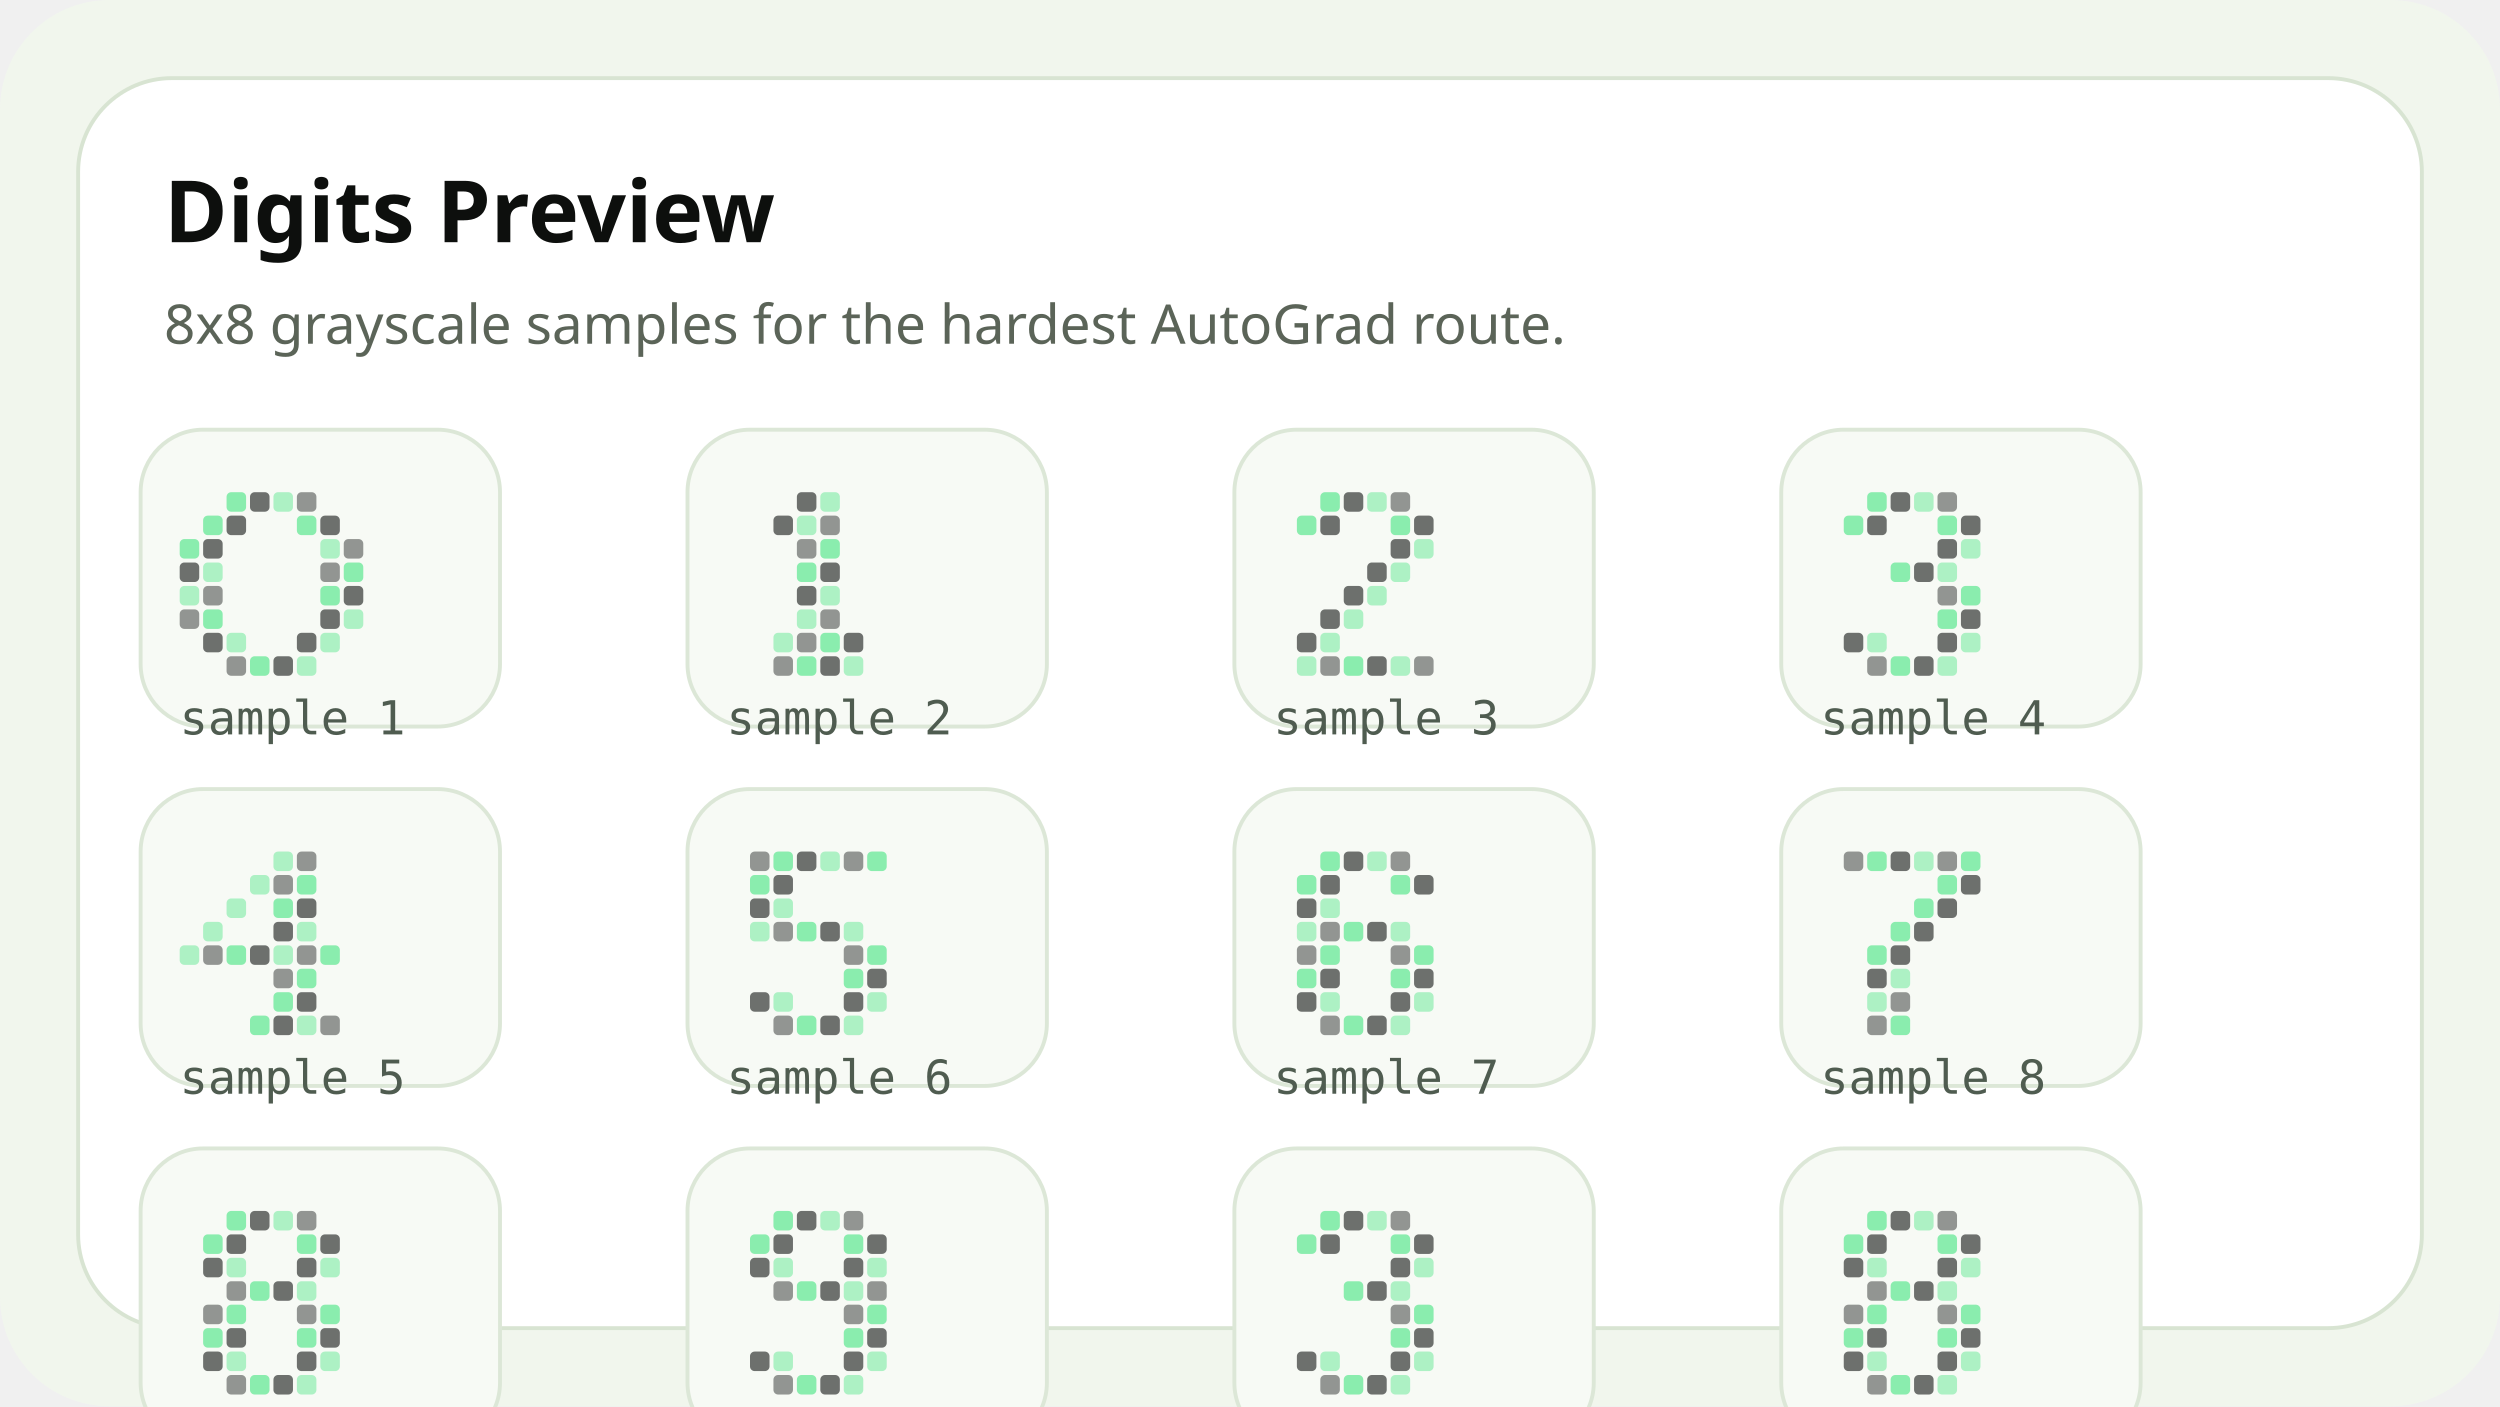
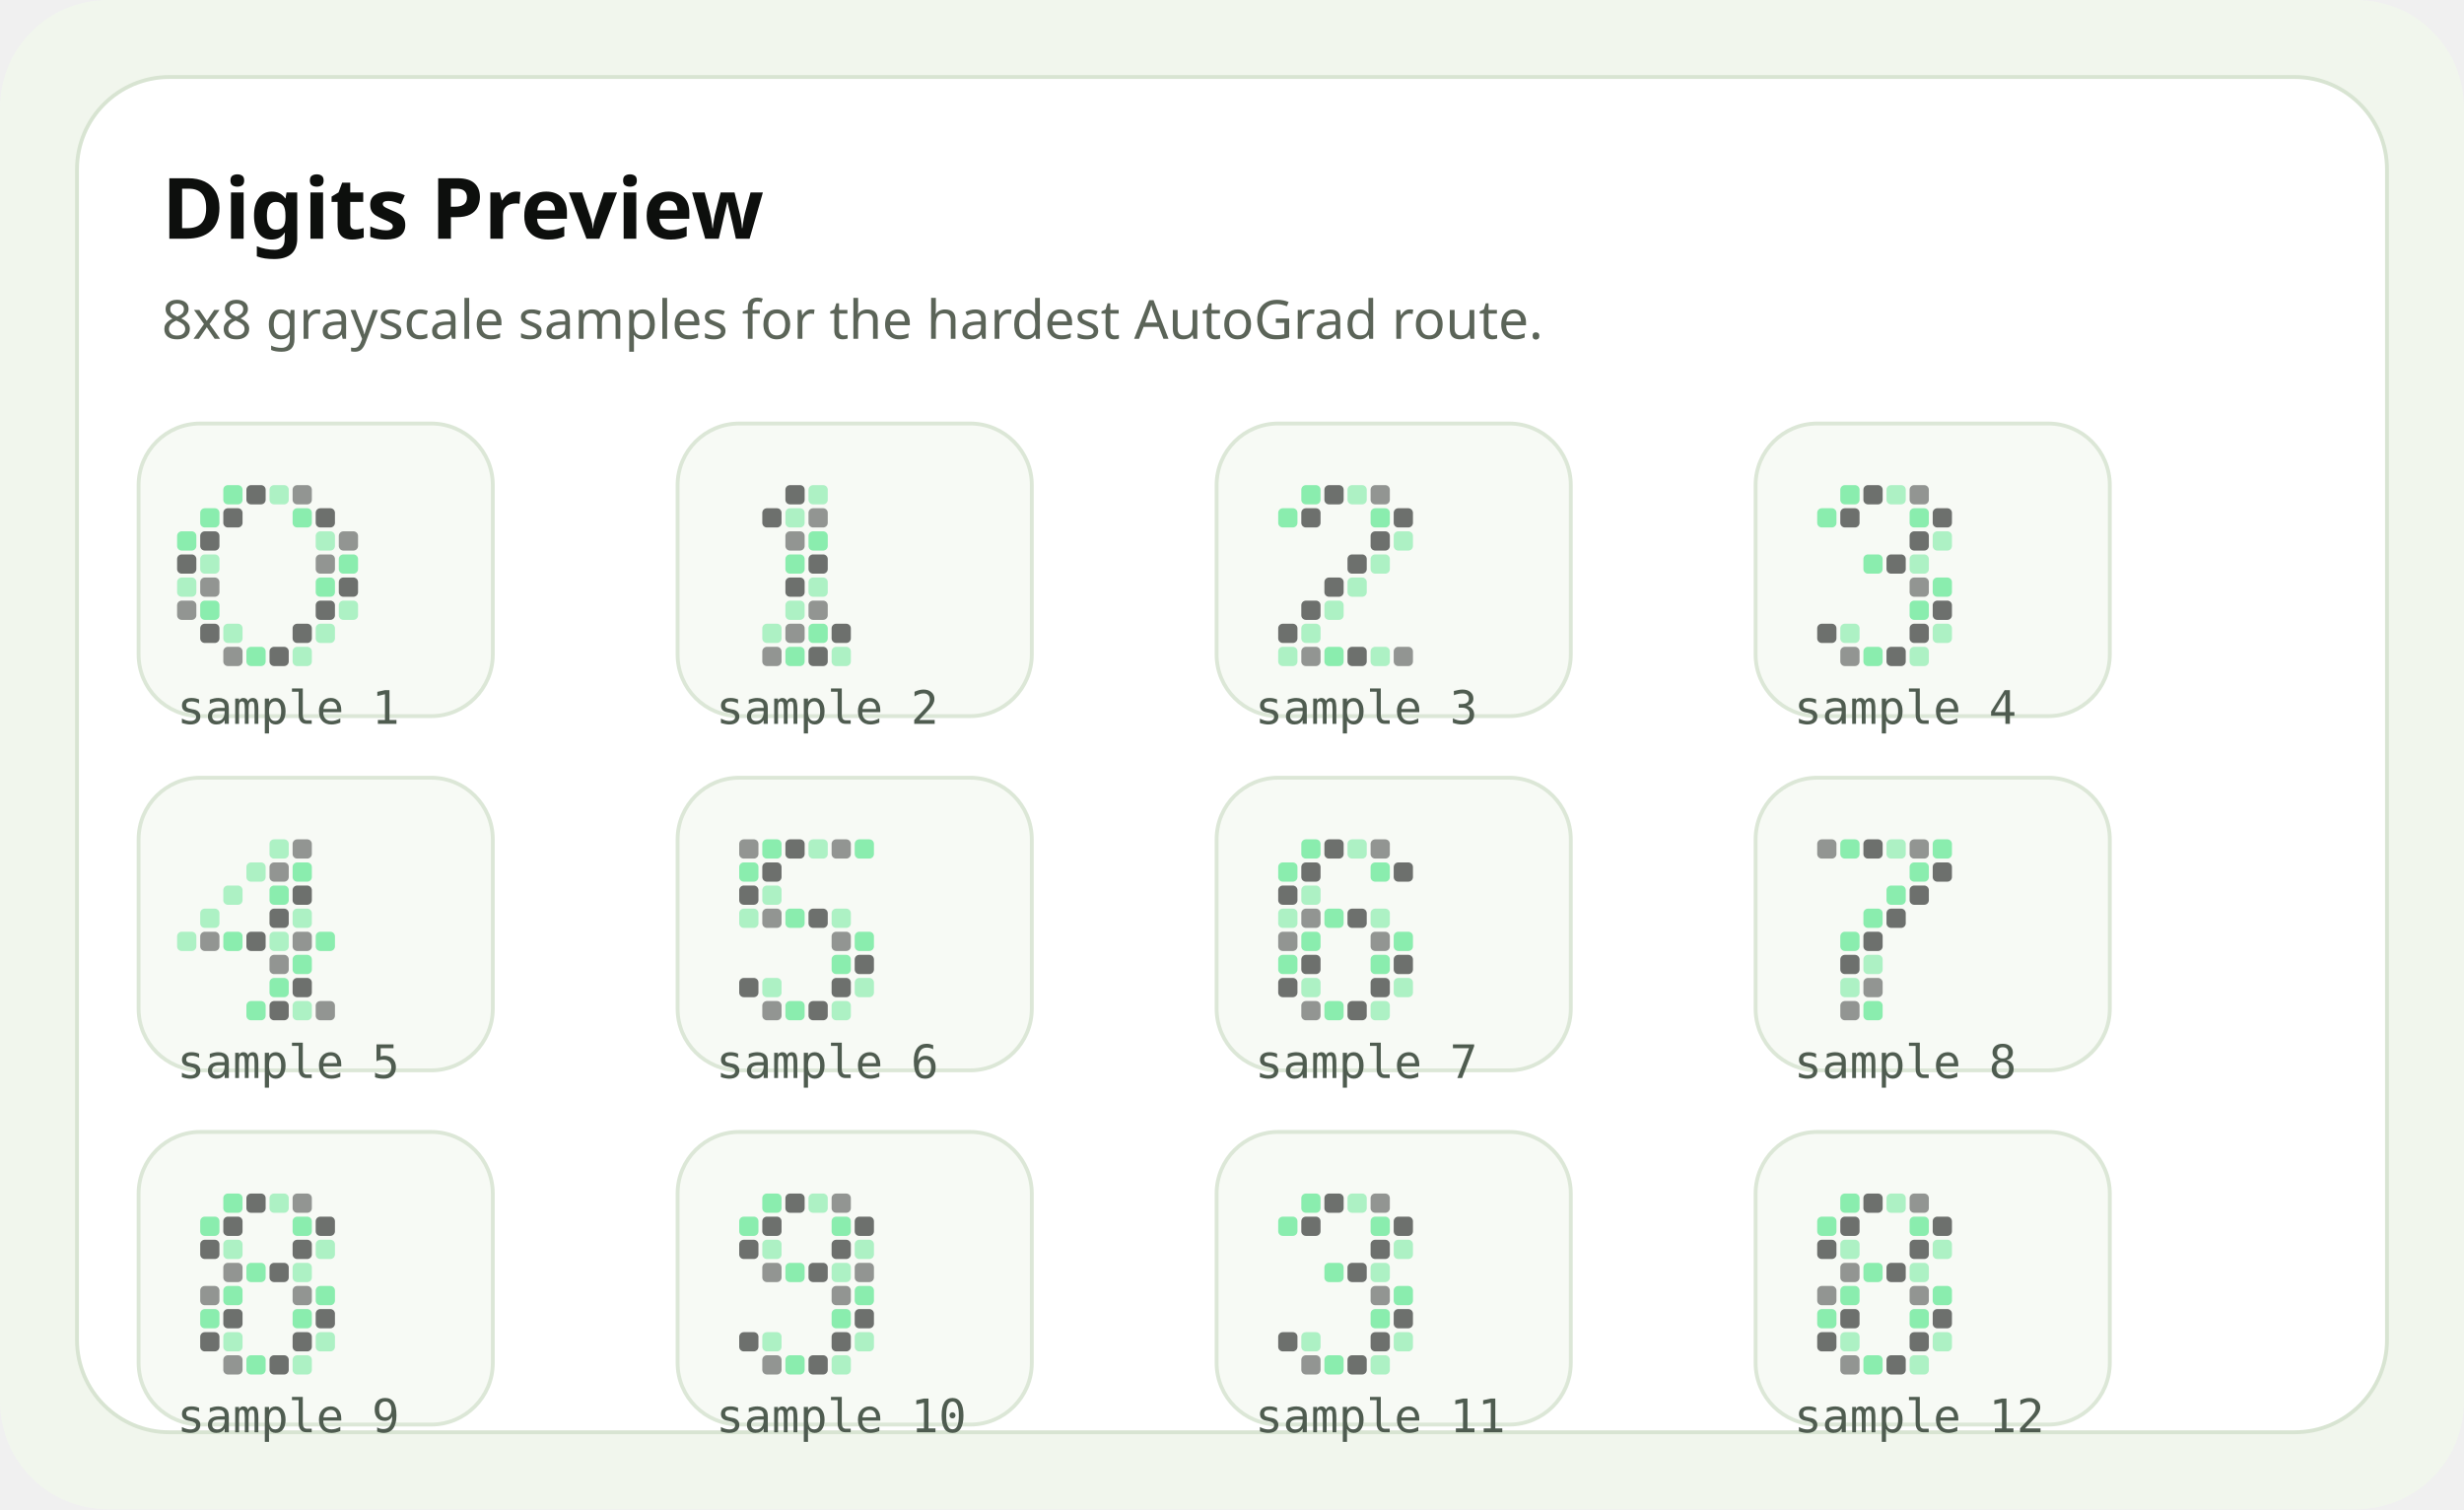
- <svg xmlns="http://www.w3.org/2000/svg" viewBox="0 0 640 360" role="img" aria-label="Digits preview">
-   <rect width="640" height="360" rx="28" fill="#f1f6ed" />
-   <rect x="20" y="20" width="600" height="320" rx="24" fill="#ffffff" stroke="#d8e4d2" />
+ <svg xmlns="http://www.w3.org/2000/svg" viewBox="0 0 640 392" role="img" aria-label="Digits preview">
+   <rect width="640" height="392" rx="28" fill="#f1f6ed" />
+   <rect x="20" y="20" width="600" height="352" rx="24" fill="#ffffff" stroke="#d8e4d2" />
  <text x="42" y="62" font-family="Manrope, sans-serif" font-size="22" font-weight="800" fill="#0d0f0d">Digits Preview</text>
  <text x="42" y="88" font-family="Manrope, sans-serif" font-size="14" fill="#5b6458">8x8 grayscale samples for the hardest AutoGrad route.</text>
  <rect x="36" y="110" width="92" height="76" rx="16" fill="#f7faf5" stroke="#dce7d7" />
  <rect x="58" y="126" width="5" height="5" rx="1.2" fill="#22df69" opacity="0.51" />
  <rect x="64" y="126" width="5" height="5" rx="1.2" fill="#0e1110" opacity="0.59" />
  <rect x="70" y="126" width="5" height="5" rx="1.2" fill="#22df69" opacity="0.35" />
  <rect x="76" y="126" width="5" height="5" rx="1.2" fill="#0e1110" opacity="0.43" />
  <rect x="52" y="132" width="5" height="5" rx="1.2" fill="#22df69" opacity="0.51" />
  <rect x="58" y="132" width="5" height="5" rx="1.2" fill="#0e1110" opacity="0.59" />
  <rect x="76" y="132" width="5" height="5" rx="1.2" fill="#22df69" opacity="0.51" />
  <rect x="82" y="132" width="5" height="5" rx="1.2" fill="#0e1110" opacity="0.59" />
  <rect x="46" y="138" width="5" height="5" rx="1.2" fill="#22df69" opacity="0.51" />
  <rect x="52" y="138" width="5" height="5" rx="1.2" fill="#0e1110" opacity="0.59" />
  <rect x="82" y="138" width="5" height="5" rx="1.2" fill="#22df69" opacity="0.35" />
  <rect x="88" y="138" width="5" height="5" rx="1.2" fill="#0e1110" opacity="0.43" />
  <rect x="46" y="144" width="5" height="5" rx="1.2" fill="#0e1110" opacity="0.59" />
  <rect x="52" y="144" width="5" height="5" rx="1.2" fill="#22df69" opacity="0.35" />
  <rect x="82" y="144" width="5" height="5" rx="1.2" fill="#0e1110" opacity="0.43" />
  <rect x="88" y="144" width="5" height="5" rx="1.2" fill="#22df69" opacity="0.51" />
  <rect x="46" y="150" width="5" height="5" rx="1.2" fill="#22df69" opacity="0.35" />
  <rect x="52" y="150" width="5" height="5" rx="1.2" fill="#0e1110" opacity="0.43" />
  <rect x="82" y="150" width="5" height="5" rx="1.2" fill="#22df69" opacity="0.51" />
  <rect x="88" y="150" width="5" height="5" rx="1.2" fill="#0e1110" opacity="0.59" />
  <rect x="46" y="156" width="5" height="5" rx="1.2" fill="#0e1110" opacity="0.43" />
  <rect x="52" y="156" width="5" height="5" rx="1.2" fill="#22df69" opacity="0.51" />
  <rect x="82" y="156" width="5" height="5" rx="1.2" fill="#0e1110" opacity="0.59" />
  <rect x="88" y="156" width="5" height="5" rx="1.2" fill="#22df69" opacity="0.35" />
  <rect x="52" y="162" width="5" height="5" rx="1.2" fill="#0e1110" opacity="0.59" />
  <rect x="58" y="162" width="5" height="5" rx="1.2" fill="#22df69" opacity="0.35" />
  <rect x="76" y="162" width="5" height="5" rx="1.2" fill="#0e1110" opacity="0.59" />
  <rect x="82" y="162" width="5" height="5" rx="1.2" fill="#22df69" opacity="0.35" />
  <rect x="58" y="168" width="5" height="5" rx="1.2" fill="#0e1110" opacity="0.43" />
  <rect x="64" y="168" width="5" height="5" rx="1.2" fill="#22df69" opacity="0.51" />
  <rect x="70" y="168" width="5" height="5" rx="1.2" fill="#0e1110" opacity="0.59" />
  <rect x="76" y="168" width="5" height="5" rx="1.2" fill="#22df69" opacity="0.35" />
  <text x="46" y="188" font-family="IBM Plex Mono, monospace" font-size="12" fill="#4f5c50">sample 1</text>
  <rect x="176" y="110" width="92" height="76" rx="16" fill="#f7faf5" stroke="#dce7d7" />
  <rect x="204" y="126" width="5" height="5" rx="1.2" fill="#0e1110" opacity="0.59" />
  <rect x="210" y="126" width="5" height="5" rx="1.2" fill="#22df69" opacity="0.35" />
  <rect x="198" y="132" width="5" height="5" rx="1.2" fill="#0e1110" opacity="0.59" />
  <rect x="204" y="132" width="5" height="5" rx="1.2" fill="#22df69" opacity="0.35" />
  <rect x="210" y="132" width="5" height="5" rx="1.2" fill="#0e1110" opacity="0.43" />
  <rect x="204" y="138" width="5" height="5" rx="1.2" fill="#0e1110" opacity="0.43" />
  <rect x="210" y="138" width="5" height="5" rx="1.2" fill="#22df69" opacity="0.51" />
  <rect x="204" y="144" width="5" height="5" rx="1.2" fill="#22df69" opacity="0.51" />
  <rect x="210" y="144" width="5" height="5" rx="1.2" fill="#0e1110" opacity="0.59" />
  <rect x="204" y="150" width="5" height="5" rx="1.2" fill="#0e1110" opacity="0.59" />
  <rect x="210" y="150" width="5" height="5" rx="1.2" fill="#22df69" opacity="0.35" />
  <rect x="204" y="156" width="5" height="5" rx="1.2" fill="#22df69" opacity="0.35" />
  <rect x="210" y="156" width="5" height="5" rx="1.2" fill="#0e1110" opacity="0.43" />
  <rect x="198" y="162" width="5" height="5" rx="1.2" fill="#22df69" opacity="0.35" />
  <rect x="204" y="162" width="5" height="5" rx="1.2" fill="#0e1110" opacity="0.43" />
  <rect x="210" y="162" width="5" height="5" rx="1.2" fill="#22df69" opacity="0.51" />
  <rect x="216" y="162" width="5" height="5" rx="1.2" fill="#0e1110" opacity="0.59" />
  <rect x="198" y="168" width="5" height="5" rx="1.2" fill="#0e1110" opacity="0.43" />
  <rect x="204" y="168" width="5" height="5" rx="1.2" fill="#22df69" opacity="0.51" />
  <rect x="210" y="168" width="5" height="5" rx="1.2" fill="#0e1110" opacity="0.59" />
  <rect x="216" y="168" width="5" height="5" rx="1.2" fill="#22df69" opacity="0.35" />
  <text x="186" y="188" font-family="IBM Plex Mono, monospace" font-size="12" fill="#4f5c50">sample 2</text>
  <rect x="316" y="110" width="92" height="76" rx="16" fill="#f7faf5" stroke="#dce7d7" />
  <rect x="338" y="126" width="5" height="5" rx="1.2" fill="#22df69" opacity="0.51" />
  <rect x="344" y="126" width="5" height="5" rx="1.2" fill="#0e1110" opacity="0.59" />
  <rect x="350" y="126" width="5" height="5" rx="1.2" fill="#22df69" opacity="0.35" />
  <rect x="356" y="126" width="5" height="5" rx="1.2" fill="#0e1110" opacity="0.43" />
  <rect x="332" y="132" width="5" height="5" rx="1.2" fill="#22df69" opacity="0.51" />
  <rect x="338" y="132" width="5" height="5" rx="1.2" fill="#0e1110" opacity="0.59" />
  <rect x="356" y="132" width="5" height="5" rx="1.2" fill="#22df69" opacity="0.51" />
  <rect x="362" y="132" width="5" height="5" rx="1.2" fill="#0e1110" opacity="0.59" />
  <rect x="356" y="138" width="5" height="5" rx="1.2" fill="#0e1110" opacity="0.59" />
  <rect x="362" y="138" width="5" height="5" rx="1.2" fill="#22df69" opacity="0.35" />
  <rect x="350" y="144" width="5" height="5" rx="1.2" fill="#0e1110" opacity="0.59" />
  <rect x="356" y="144" width="5" height="5" rx="1.2" fill="#22df69" opacity="0.35" />
  <rect x="344" y="150" width="5" height="5" rx="1.2" fill="#0e1110" opacity="0.59" />
  <rect x="350" y="150" width="5" height="5" rx="1.2" fill="#22df69" opacity="0.35" />
  <rect x="338" y="156" width="5" height="5" rx="1.2" fill="#0e1110" opacity="0.59" />
  <rect x="344" y="156" width="5" height="5" rx="1.2" fill="#22df69" opacity="0.35" />
  <rect x="332" y="162" width="5" height="5" rx="1.2" fill="#0e1110" opacity="0.59" />
  <rect x="338" y="162" width="5" height="5" rx="1.2" fill="#22df69" opacity="0.35" />
  <rect x="332" y="168" width="5" height="5" rx="1.2" fill="#22df69" opacity="0.35" />
  <rect x="338" y="168" width="5" height="5" rx="1.2" fill="#0e1110" opacity="0.43" />
  <rect x="344" y="168" width="5" height="5" rx="1.2" fill="#22df69" opacity="0.51" />
  <rect x="350" y="168" width="5" height="5" rx="1.2" fill="#0e1110" opacity="0.59" />
  <rect x="356" y="168" width="5" height="5" rx="1.2" fill="#22df69" opacity="0.35" />
  <rect x="362" y="168" width="5" height="5" rx="1.2" fill="#0e1110" opacity="0.43" />
  <text x="326" y="188" font-family="IBM Plex Mono, monospace" font-size="12" fill="#4f5c50">sample 3</text>
  <rect x="456" y="110" width="92" height="76" rx="16" fill="#f7faf5" stroke="#dce7d7" />
  <rect x="478" y="126" width="5" height="5" rx="1.2" fill="#22df69" opacity="0.51" />
  <rect x="484" y="126" width="5" height="5" rx="1.2" fill="#0e1110" opacity="0.59" />
  <rect x="490" y="126" width="5" height="5" rx="1.2" fill="#22df69" opacity="0.35" />
  <rect x="496" y="126" width="5" height="5" rx="1.2" fill="#0e1110" opacity="0.43" />
  <rect x="472" y="132" width="5" height="5" rx="1.2" fill="#22df69" opacity="0.51" />
  <rect x="478" y="132" width="5" height="5" rx="1.2" fill="#0e1110" opacity="0.59" />
  <rect x="496" y="132" width="5" height="5" rx="1.2" fill="#22df69" opacity="0.51" />
  <rect x="502" y="132" width="5" height="5" rx="1.2" fill="#0e1110" opacity="0.59" />
  <rect x="496" y="138" width="5" height="5" rx="1.2" fill="#0e1110" opacity="0.59" />
  <rect x="502" y="138" width="5" height="5" rx="1.2" fill="#22df69" opacity="0.35" />
  <rect x="484" y="144" width="5" height="5" rx="1.2" fill="#22df69" opacity="0.51" />
  <rect x="490" y="144" width="5" height="5" rx="1.2" fill="#0e1110" opacity="0.59" />
  <rect x="496" y="144" width="5" height="5" rx="1.2" fill="#22df69" opacity="0.35" />
  <rect x="496" y="150" width="5" height="5" rx="1.2" fill="#0e1110" opacity="0.43" />
  <rect x="502" y="150" width="5" height="5" rx="1.2" fill="#22df69" opacity="0.51" />
  <rect x="496" y="156" width="5" height="5" rx="1.2" fill="#22df69" opacity="0.51" />
  <rect x="502" y="156" width="5" height="5" rx="1.2" fill="#0e1110" opacity="0.59" />
  <rect x="472" y="162" width="5" height="5" rx="1.2" fill="#0e1110" opacity="0.59" />
  <rect x="478" y="162" width="5" height="5" rx="1.2" fill="#22df69" opacity="0.35" />
  <rect x="496" y="162" width="5" height="5" rx="1.2" fill="#0e1110" opacity="0.59" />
  <rect x="502" y="162" width="5" height="5" rx="1.2" fill="#22df69" opacity="0.35" />
  <rect x="478" y="168" width="5" height="5" rx="1.2" fill="#0e1110" opacity="0.43" />
  <rect x="484" y="168" width="5" height="5" rx="1.2" fill="#22df69" opacity="0.51" />
  <rect x="490" y="168" width="5" height="5" rx="1.2" fill="#0e1110" opacity="0.59" />
  <rect x="496" y="168" width="5" height="5" rx="1.2" fill="#22df69" opacity="0.35" />
  <text x="466" y="188" font-family="IBM Plex Mono, monospace" font-size="12" fill="#4f5c50">sample 4</text>
  <rect x="36" y="202" width="92" height="76" rx="16" fill="#f7faf5" stroke="#dce7d7" />
  <rect x="70" y="218" width="5" height="5" rx="1.2" fill="#22df69" opacity="0.35" />
  <rect x="76" y="218" width="5" height="5" rx="1.2" fill="#0e1110" opacity="0.43" />
  <rect x="64" y="224" width="5" height="5" rx="1.2" fill="#22df69" opacity="0.35" />
  <rect x="70" y="224" width="5" height="5" rx="1.2" fill="#0e1110" opacity="0.43" />
  <rect x="76" y="224" width="5" height="5" rx="1.2" fill="#22df69" opacity="0.51" />
  <rect x="58" y="230" width="5" height="5" rx="1.2" fill="#22df69" opacity="0.35" />
  <rect x="70" y="230" width="5" height="5" rx="1.2" fill="#22df69" opacity="0.51" />
  <rect x="76" y="230" width="5" height="5" rx="1.2" fill="#0e1110" opacity="0.59" />
  <rect x="52" y="236" width="5" height="5" rx="1.2" fill="#22df69" opacity="0.35" />
  <rect x="70" y="236" width="5" height="5" rx="1.2" fill="#0e1110" opacity="0.59" />
  <rect x="76" y="236" width="5" height="5" rx="1.2" fill="#22df69" opacity="0.35" />
  <rect x="46" y="242" width="5" height="5" rx="1.2" fill="#22df69" opacity="0.35" />
  <rect x="52" y="242" width="5" height="5" rx="1.2" fill="#0e1110" opacity="0.43" />
  <rect x="58" y="242" width="5" height="5" rx="1.2" fill="#22df69" opacity="0.51" />
  <rect x="64" y="242" width="5" height="5" rx="1.2" fill="#0e1110" opacity="0.59" />
  <rect x="70" y="242" width="5" height="5" rx="1.2" fill="#22df69" opacity="0.35" />
  <rect x="76" y="242" width="5" height="5" rx="1.2" fill="#0e1110" opacity="0.43" />
  <rect x="82" y="242" width="5" height="5" rx="1.2" fill="#22df69" opacity="0.51" />
  <rect x="70" y="248" width="5" height="5" rx="1.2" fill="#0e1110" opacity="0.43" />
  <rect x="76" y="248" width="5" height="5" rx="1.2" fill="#22df69" opacity="0.51" />
  <rect x="70" y="254" width="5" height="5" rx="1.2" fill="#22df69" opacity="0.51" />
  <rect x="76" y="254" width="5" height="5" rx="1.2" fill="#0e1110" opacity="0.59" />
  <rect x="64" y="260" width="5" height="5" rx="1.2" fill="#22df69" opacity="0.51" />
  <rect x="70" y="260" width="5" height="5" rx="1.2" fill="#0e1110" opacity="0.59" />
  <rect x="76" y="260" width="5" height="5" rx="1.2" fill="#22df69" opacity="0.35" />
  <rect x="82" y="260" width="5" height="5" rx="1.2" fill="#0e1110" opacity="0.43" />
  <text x="46" y="280" font-family="IBM Plex Mono, monospace" font-size="12" fill="#4f5c50">sample 5</text>
  <rect x="176" y="202" width="92" height="76" rx="16" fill="#f7faf5" stroke="#dce7d7" />
  <rect x="192" y="218" width="5" height="5" rx="1.2" fill="#0e1110" opacity="0.43" />
  <rect x="198" y="218" width="5" height="5" rx="1.2" fill="#22df69" opacity="0.51" />
  <rect x="204" y="218" width="5" height="5" rx="1.2" fill="#0e1110" opacity="0.59" />
  <rect x="210" y="218" width="5" height="5" rx="1.2" fill="#22df69" opacity="0.35" />
  <rect x="216" y="218" width="5" height="5" rx="1.2" fill="#0e1110" opacity="0.43" />
  <rect x="222" y="218" width="5" height="5" rx="1.2" fill="#22df69" opacity="0.51" />
  <rect x="192" y="224" width="5" height="5" rx="1.2" fill="#22df69" opacity="0.51" />
  <rect x="198" y="224" width="5" height="5" rx="1.2" fill="#0e1110" opacity="0.59" />
  <rect x="192" y="230" width="5" height="5" rx="1.2" fill="#0e1110" opacity="0.59" />
  <rect x="198" y="230" width="5" height="5" rx="1.2" fill="#22df69" opacity="0.35" />
  <rect x="192" y="236" width="5" height="5" rx="1.2" fill="#22df69" opacity="0.35" />
  <rect x="198" y="236" width="5" height="5" rx="1.2" fill="#0e1110" opacity="0.43" />
  <rect x="204" y="236" width="5" height="5" rx="1.2" fill="#22df69" opacity="0.51" />
  <rect x="210" y="236" width="5" height="5" rx="1.2" fill="#0e1110" opacity="0.59" />
  <rect x="216" y="236" width="5" height="5" rx="1.2" fill="#22df69" opacity="0.35" />
  <rect x="216" y="242" width="5" height="5" rx="1.2" fill="#0e1110" opacity="0.43" />
  <rect x="222" y="242" width="5" height="5" rx="1.2" fill="#22df69" opacity="0.51" />
  <rect x="216" y="248" width="5" height="5" rx="1.2" fill="#22df69" opacity="0.51" />
  <rect x="222" y="248" width="5" height="5" rx="1.2" fill="#0e1110" opacity="0.59" />
  <rect x="192" y="254" width="5" height="5" rx="1.2" fill="#0e1110" opacity="0.59" />
  <rect x="198" y="254" width="5" height="5" rx="1.2" fill="#22df69" opacity="0.35" />
  <rect x="216" y="254" width="5" height="5" rx="1.2" fill="#0e1110" opacity="0.59" />
  <rect x="222" y="254" width="5" height="5" rx="1.2" fill="#22df69" opacity="0.35" />
  <rect x="198" y="260" width="5" height="5" rx="1.2" fill="#0e1110" opacity="0.43" />
  <rect x="204" y="260" width="5" height="5" rx="1.2" fill="#22df69" opacity="0.51" />
  <rect x="210" y="260" width="5" height="5" rx="1.2" fill="#0e1110" opacity="0.59" />
  <rect x="216" y="260" width="5" height="5" rx="1.2" fill="#22df69" opacity="0.35" />
  <text x="186" y="280" font-family="IBM Plex Mono, monospace" font-size="12" fill="#4f5c50">sample 6</text>
  <rect x="316" y="202" width="92" height="76" rx="16" fill="#f7faf5" stroke="#dce7d7" />
  <rect x="338" y="218" width="5" height="5" rx="1.2" fill="#22df69" opacity="0.51" />
  <rect x="344" y="218" width="5" height="5" rx="1.2" fill="#0e1110" opacity="0.59" />
  <rect x="350" y="218" width="5" height="5" rx="1.2" fill="#22df69" opacity="0.35" />
  <rect x="356" y="218" width="5" height="5" rx="1.2" fill="#0e1110" opacity="0.43" />
  <rect x="332" y="224" width="5" height="5" rx="1.2" fill="#22df69" opacity="0.51" />
  <rect x="338" y="224" width="5" height="5" rx="1.2" fill="#0e1110" opacity="0.59" />
  <rect x="356" y="224" width="5" height="5" rx="1.2" fill="#22df69" opacity="0.51" />
  <rect x="362" y="224" width="5" height="5" rx="1.2" fill="#0e1110" opacity="0.59" />
  <rect x="332" y="230" width="5" height="5" rx="1.2" fill="#0e1110" opacity="0.59" />
  <rect x="338" y="230" width="5" height="5" rx="1.2" fill="#22df69" opacity="0.35" />
  <rect x="332" y="236" width="5" height="5" rx="1.2" fill="#22df69" opacity="0.35" />
  <rect x="338" y="236" width="5" height="5" rx="1.2" fill="#0e1110" opacity="0.43" />
  <rect x="344" y="236" width="5" height="5" rx="1.2" fill="#22df69" opacity="0.51" />
  <rect x="350" y="236" width="5" height="5" rx="1.2" fill="#0e1110" opacity="0.59" />
  <rect x="356" y="236" width="5" height="5" rx="1.2" fill="#22df69" opacity="0.35" />
  <rect x="332" y="242" width="5" height="5" rx="1.2" fill="#0e1110" opacity="0.43" />
  <rect x="338" y="242" width="5" height="5" rx="1.2" fill="#22df69" opacity="0.51" />
  <rect x="356" y="242" width="5" height="5" rx="1.2" fill="#0e1110" opacity="0.43" />
  <rect x="362" y="242" width="5" height="5" rx="1.2" fill="#22df69" opacity="0.51" />
  <rect x="332" y="248" width="5" height="5" rx="1.2" fill="#22df69" opacity="0.51" />
  <rect x="338" y="248" width="5" height="5" rx="1.2" fill="#0e1110" opacity="0.59" />
  <rect x="356" y="248" width="5" height="5" rx="1.2" fill="#22df69" opacity="0.51" />
  <rect x="362" y="248" width="5" height="5" rx="1.2" fill="#0e1110" opacity="0.59" />
  <rect x="332" y="254" width="5" height="5" rx="1.2" fill="#0e1110" opacity="0.59" />
  <rect x="338" y="254" width="5" height="5" rx="1.2" fill="#22df69" opacity="0.35" />
  <rect x="356" y="254" width="5" height="5" rx="1.2" fill="#0e1110" opacity="0.59" />
  <rect x="362" y="254" width="5" height="5" rx="1.2" fill="#22df69" opacity="0.35" />
  <rect x="338" y="260" width="5" height="5" rx="1.2" fill="#0e1110" opacity="0.43" />
  <rect x="344" y="260" width="5" height="5" rx="1.2" fill="#22df69" opacity="0.51" />
  <rect x="350" y="260" width="5" height="5" rx="1.2" fill="#0e1110" opacity="0.59" />
  <rect x="356" y="260" width="5" height="5" rx="1.2" fill="#22df69" opacity="0.35" />
  <text x="326" y="280" font-family="IBM Plex Mono, monospace" font-size="12" fill="#4f5c50">sample 7</text>
  <rect x="456" y="202" width="92" height="76" rx="16" fill="#f7faf5" stroke="#dce7d7" />
  <rect x="472" y="218" width="5" height="5" rx="1.2" fill="#0e1110" opacity="0.43" />
  <rect x="478" y="218" width="5" height="5" rx="1.2" fill="#22df69" opacity="0.51" />
  <rect x="484" y="218" width="5" height="5" rx="1.2" fill="#0e1110" opacity="0.59" />
  <rect x="490" y="218" width="5" height="5" rx="1.2" fill="#22df69" opacity="0.35" />
  <rect x="496" y="218" width="5" height="5" rx="1.2" fill="#0e1110" opacity="0.43" />
  <rect x="502" y="218" width="5" height="5" rx="1.2" fill="#22df69" opacity="0.51" />
  <rect x="496" y="224" width="5" height="5" rx="1.2" fill="#22df69" opacity="0.51" />
  <rect x="502" y="224" width="5" height="5" rx="1.2" fill="#0e1110" opacity="0.59" />
  <rect x="490" y="230" width="5" height="5" rx="1.2" fill="#22df69" opacity="0.51" />
  <rect x="496" y="230" width="5" height="5" rx="1.2" fill="#0e1110" opacity="0.59" />
  <rect x="484" y="236" width="5" height="5" rx="1.2" fill="#22df69" opacity="0.51" />
  <rect x="490" y="236" width="5" height="5" rx="1.2" fill="#0e1110" opacity="0.59" />
  <rect x="478" y="242" width="5" height="5" rx="1.2" fill="#22df69" opacity="0.51" />
  <rect x="484" y="242" width="5" height="5" rx="1.2" fill="#0e1110" opacity="0.59" />
  <rect x="478" y="248" width="5" height="5" rx="1.2" fill="#0e1110" opacity="0.59" />
  <rect x="484" y="248" width="5" height="5" rx="1.2" fill="#22df69" opacity="0.35" />
  <rect x="478" y="254" width="5" height="5" rx="1.2" fill="#22df69" opacity="0.35" />
  <rect x="484" y="254" width="5" height="5" rx="1.2" fill="#0e1110" opacity="0.43" />
  <rect x="478" y="260" width="5" height="5" rx="1.2" fill="#0e1110" opacity="0.43" />
  <rect x="484" y="260" width="5" height="5" rx="1.2" fill="#22df69" opacity="0.51" />
  <text x="466" y="280" font-family="IBM Plex Mono, monospace" font-size="12" fill="#4f5c50">sample 8</text>
  <rect x="36" y="294" width="92" height="76" rx="16" fill="#f7faf5" stroke="#dce7d7" />
  <rect x="58" y="310" width="5" height="5" rx="1.2" fill="#22df69" opacity="0.51" />
  <rect x="64" y="310" width="5" height="5" rx="1.2" fill="#0e1110" opacity="0.59" />
  <rect x="70" y="310" width="5" height="5" rx="1.2" fill="#22df69" opacity="0.35" />
  <rect x="76" y="310" width="5" height="5" rx="1.2" fill="#0e1110" opacity="0.43" />
  <rect x="52" y="316" width="5" height="5" rx="1.2" fill="#22df69" opacity="0.51" />
  <rect x="58" y="316" width="5" height="5" rx="1.2" fill="#0e1110" opacity="0.59" />
  <rect x="76" y="316" width="5" height="5" rx="1.2" fill="#22df69" opacity="0.51" />
  <rect x="82" y="316" width="5" height="5" rx="1.2" fill="#0e1110" opacity="0.59" />
  <rect x="52" y="322" width="5" height="5" rx="1.2" fill="#0e1110" opacity="0.59" />
  <rect x="58" y="322" width="5" height="5" rx="1.2" fill="#22df69" opacity="0.35" />
  <rect x="76" y="322" width="5" height="5" rx="1.2" fill="#0e1110" opacity="0.59" />
  <rect x="82" y="322" width="5" height="5" rx="1.2" fill="#22df69" opacity="0.35" />
  <rect x="58" y="328" width="5" height="5" rx="1.2" fill="#0e1110" opacity="0.43" />
  <rect x="64" y="328" width="5" height="5" rx="1.2" fill="#22df69" opacity="0.51" />
  <rect x="70" y="328" width="5" height="5" rx="1.2" fill="#0e1110" opacity="0.59" />
  <rect x="76" y="328" width="5" height="5" rx="1.2" fill="#22df69" opacity="0.35" />
  <rect x="52" y="334" width="5" height="5" rx="1.2" fill="#0e1110" opacity="0.43" />
  <rect x="58" y="334" width="5" height="5" rx="1.2" fill="#22df69" opacity="0.51" />
  <rect x="76" y="334" width="5" height="5" rx="1.2" fill="#0e1110" opacity="0.43" />
  <rect x="82" y="334" width="5" height="5" rx="1.2" fill="#22df69" opacity="0.51" />
  <rect x="52" y="340" width="5" height="5" rx="1.2" fill="#22df69" opacity="0.51" />
  <rect x="58" y="340" width="5" height="5" rx="1.2" fill="#0e1110" opacity="0.59" />
  <rect x="76" y="340" width="5" height="5" rx="1.2" fill="#22df69" opacity="0.51" />
  <rect x="82" y="340" width="5" height="5" rx="1.2" fill="#0e1110" opacity="0.59" />
  <rect x="52" y="346" width="5" height="5" rx="1.2" fill="#0e1110" opacity="0.59" />
  <rect x="58" y="346" width="5" height="5" rx="1.2" fill="#22df69" opacity="0.35" />
  <rect x="76" y="346" width="5" height="5" rx="1.2" fill="#0e1110" opacity="0.59" />
  <rect x="82" y="346" width="5" height="5" rx="1.2" fill="#22df69" opacity="0.35" />
  <rect x="58" y="352" width="5" height="5" rx="1.2" fill="#0e1110" opacity="0.43" />
  <rect x="64" y="352" width="5" height="5" rx="1.2" fill="#22df69" opacity="0.51" />
  <rect x="70" y="352" width="5" height="5" rx="1.2" fill="#0e1110" opacity="0.59" />
  <rect x="76" y="352" width="5" height="5" rx="1.2" fill="#22df69" opacity="0.35" />
  <text x="46" y="372" font-family="IBM Plex Mono, monospace" font-size="12" fill="#4f5c50">sample 9</text>
  <rect x="176" y="294" width="92" height="76" rx="16" fill="#f7faf5" stroke="#dce7d7" />
  <rect x="198" y="310" width="5" height="5" rx="1.2" fill="#22df69" opacity="0.51" />
  <rect x="204" y="310" width="5" height="5" rx="1.2" fill="#0e1110" opacity="0.59" />
  <rect x="210" y="310" width="5" height="5" rx="1.2" fill="#22df69" opacity="0.35" />
  <rect x="216" y="310" width="5" height="5" rx="1.2" fill="#0e1110" opacity="0.43" />
  <rect x="192" y="316" width="5" height="5" rx="1.2" fill="#22df69" opacity="0.51" />
  <rect x="198" y="316" width="5" height="5" rx="1.2" fill="#0e1110" opacity="0.59" />
  <rect x="216" y="316" width="5" height="5" rx="1.2" fill="#22df69" opacity="0.51" />
  <rect x="222" y="316" width="5" height="5" rx="1.2" fill="#0e1110" opacity="0.59" />
  <rect x="192" y="322" width="5" height="5" rx="1.2" fill="#0e1110" opacity="0.59" />
  <rect x="198" y="322" width="5" height="5" rx="1.2" fill="#22df69" opacity="0.35" />
  <rect x="216" y="322" width="5" height="5" rx="1.2" fill="#0e1110" opacity="0.59" />
  <rect x="222" y="322" width="5" height="5" rx="1.2" fill="#22df69" opacity="0.35" />
  <rect x="198" y="328" width="5" height="5" rx="1.2" fill="#0e1110" opacity="0.43" />
  <rect x="204" y="328" width="5" height="5" rx="1.2" fill="#22df69" opacity="0.51" />
  <rect x="210" y="328" width="5" height="5" rx="1.2" fill="#0e1110" opacity="0.59" />
  <rect x="216" y="328" width="5" height="5" rx="1.2" fill="#22df69" opacity="0.35" />
  <rect x="222" y="328" width="5" height="5" rx="1.2" fill="#0e1110" opacity="0.43" />
  <rect x="216" y="334" width="5" height="5" rx="1.2" fill="#0e1110" opacity="0.43" />
  <rect x="222" y="334" width="5" height="5" rx="1.2" fill="#22df69" opacity="0.51" />
  <rect x="216" y="340" width="5" height="5" rx="1.2" fill="#22df69" opacity="0.51" />
  <rect x="222" y="340" width="5" height="5" rx="1.2" fill="#0e1110" opacity="0.59" />
  <rect x="192" y="346" width="5" height="5" rx="1.2" fill="#0e1110" opacity="0.59" />
  <rect x="198" y="346" width="5" height="5" rx="1.2" fill="#22df69" opacity="0.35" />
  <rect x="216" y="346" width="5" height="5" rx="1.2" fill="#0e1110" opacity="0.59" />
  <rect x="222" y="346" width="5" height="5" rx="1.2" fill="#22df69" opacity="0.35" />
  <rect x="198" y="352" width="5" height="5" rx="1.2" fill="#0e1110" opacity="0.43" />
  <rect x="204" y="352" width="5" height="5" rx="1.2" fill="#22df69" opacity="0.51" />
  <rect x="210" y="352" width="5" height="5" rx="1.2" fill="#0e1110" opacity="0.59" />
  <rect x="216" y="352" width="5" height="5" rx="1.2" fill="#22df69" opacity="0.35" />
  <text x="186" y="372" font-family="IBM Plex Mono, monospace" font-size="12" fill="#4f5c50">sample 10</text>
  <rect x="316" y="294" width="92" height="76" rx="16" fill="#f7faf5" stroke="#dce7d7" />
  <rect x="338" y="310" width="5" height="5" rx="1.2" fill="#22df69" opacity="0.51" />
  <rect x="344" y="310" width="5" height="5" rx="1.2" fill="#0e1110" opacity="0.59" />
  <rect x="350" y="310" width="5" height="5" rx="1.2" fill="#22df69" opacity="0.35" />
  <rect x="356" y="310" width="5" height="5" rx="1.2" fill="#0e1110" opacity="0.43" />
  <rect x="332" y="316" width="5" height="5" rx="1.2" fill="#22df69" opacity="0.51" />
  <rect x="338" y="316" width="5" height="5" rx="1.2" fill="#0e1110" opacity="0.59" />
  <rect x="356" y="316" width="5" height="5" rx="1.2" fill="#22df69" opacity="0.51" />
  <rect x="362" y="316" width="5" height="5" rx="1.2" fill="#0e1110" opacity="0.59" />
  <rect x="356" y="322" width="5" height="5" rx="1.2" fill="#0e1110" opacity="0.59" />
  <rect x="362" y="322" width="5" height="5" rx="1.2" fill="#22df69" opacity="0.35" />
  <rect x="344" y="328" width="5" height="5" rx="1.2" fill="#22df69" opacity="0.51" />
  <rect x="350" y="328" width="5" height="5" rx="1.2" fill="#0e1110" opacity="0.59" />
  <rect x="356" y="328" width="5" height="5" rx="1.2" fill="#22df69" opacity="0.35" />
  <rect x="356" y="334" width="5" height="5" rx="1.2" fill="#0e1110" opacity="0.43" />
  <rect x="362" y="334" width="5" height="5" rx="1.2" fill="#22df69" opacity="0.51" />
  <rect x="356" y="340" width="5" height="5" rx="1.2" fill="#22df69" opacity="0.51" />
  <rect x="362" y="340" width="5" height="5" rx="1.2" fill="#0e1110" opacity="0.59" />
  <rect x="332" y="346" width="5" height="5" rx="1.2" fill="#0e1110" opacity="0.59" />
  <rect x="338" y="346" width="5" height="5" rx="1.2" fill="#22df69" opacity="0.35" />
  <rect x="356" y="346" width="5" height="5" rx="1.2" fill="#0e1110" opacity="0.59" />
  <rect x="362" y="346" width="5" height="5" rx="1.2" fill="#22df69" opacity="0.35" />
  <rect x="338" y="352" width="5" height="5" rx="1.2" fill="#0e1110" opacity="0.43" />
  <rect x="344" y="352" width="5" height="5" rx="1.2" fill="#22df69" opacity="0.51" />
  <rect x="350" y="352" width="5" height="5" rx="1.2" fill="#0e1110" opacity="0.59" />
  <rect x="356" y="352" width="5" height="5" rx="1.2" fill="#22df69" opacity="0.35" />
  <text x="326" y="372" font-family="IBM Plex Mono, monospace" font-size="12" fill="#4f5c50">sample 11</text>
  <rect x="456" y="294" width="92" height="76" rx="16" fill="#f7faf5" stroke="#dce7d7" />
  <rect x="478" y="310" width="5" height="5" rx="1.2" fill="#22df69" opacity="0.51" />
  <rect x="484" y="310" width="5" height="5" rx="1.2" fill="#0e1110" opacity="0.59" />
  <rect x="490" y="310" width="5" height="5" rx="1.2" fill="#22df69" opacity="0.35" />
  <rect x="496" y="310" width="5" height="5" rx="1.2" fill="#0e1110" opacity="0.43" />
  <rect x="472" y="316" width="5" height="5" rx="1.2" fill="#22df69" opacity="0.51" />
  <rect x="478" y="316" width="5" height="5" rx="1.2" fill="#0e1110" opacity="0.59" />
  <rect x="496" y="316" width="5" height="5" rx="1.2" fill="#22df69" opacity="0.51" />
  <rect x="502" y="316" width="5" height="5" rx="1.2" fill="#0e1110" opacity="0.59" />
  <rect x="472" y="322" width="5" height="5" rx="1.2" fill="#0e1110" opacity="0.59" />
  <rect x="478" y="322" width="5" height="5" rx="1.2" fill="#22df69" opacity="0.35" />
  <rect x="496" y="322" width="5" height="5" rx="1.2" fill="#0e1110" opacity="0.59" />
  <rect x="502" y="322" width="5" height="5" rx="1.2" fill="#22df69" opacity="0.35" />
  <rect x="478" y="328" width="5" height="5" rx="1.2" fill="#0e1110" opacity="0.43" />
  <rect x="484" y="328" width="5" height="5" rx="1.2" fill="#22df69" opacity="0.51" />
  <rect x="490" y="328" width="5" height="5" rx="1.2" fill="#0e1110" opacity="0.59" />
  <rect x="496" y="328" width="5" height="5" rx="1.2" fill="#22df69" opacity="0.35" />
  <rect x="472" y="334" width="5" height="5" rx="1.2" fill="#0e1110" opacity="0.43" />
  <rect x="478" y="334" width="5" height="5" rx="1.2" fill="#22df69" opacity="0.51" />
  <rect x="496" y="334" width="5" height="5" rx="1.2" fill="#0e1110" opacity="0.43" />
  <rect x="502" y="334" width="5" height="5" rx="1.2" fill="#22df69" opacity="0.51" />
  <rect x="472" y="340" width="5" height="5" rx="1.2" fill="#22df69" opacity="0.51" />
  <rect x="478" y="340" width="5" height="5" rx="1.2" fill="#0e1110" opacity="0.59" />
  <rect x="496" y="340" width="5" height="5" rx="1.2" fill="#22df69" opacity="0.51" />
  <rect x="502" y="340" width="5" height="5" rx="1.2" fill="#0e1110" opacity="0.59" />
  <rect x="472" y="346" width="5" height="5" rx="1.2" fill="#0e1110" opacity="0.59" />
  <rect x="478" y="346" width="5" height="5" rx="1.2" fill="#22df69" opacity="0.35" />
  <rect x="496" y="346" width="5" height="5" rx="1.2" fill="#0e1110" opacity="0.59" />
  <rect x="502" y="346" width="5" height="5" rx="1.2" fill="#22df69" opacity="0.35" />
  <rect x="478" y="352" width="5" height="5" rx="1.2" fill="#0e1110" opacity="0.43" />
  <rect x="484" y="352" width="5" height="5" rx="1.2" fill="#22df69" opacity="0.51" />
  <rect x="490" y="352" width="5" height="5" rx="1.2" fill="#0e1110" opacity="0.59" />
  <rect x="496" y="352" width="5" height="5" rx="1.2" fill="#22df69" opacity="0.35" />
  <text x="466" y="372" font-family="IBM Plex Mono, monospace" font-size="12" fill="#4f5c50">sample 12</text>
</svg>
